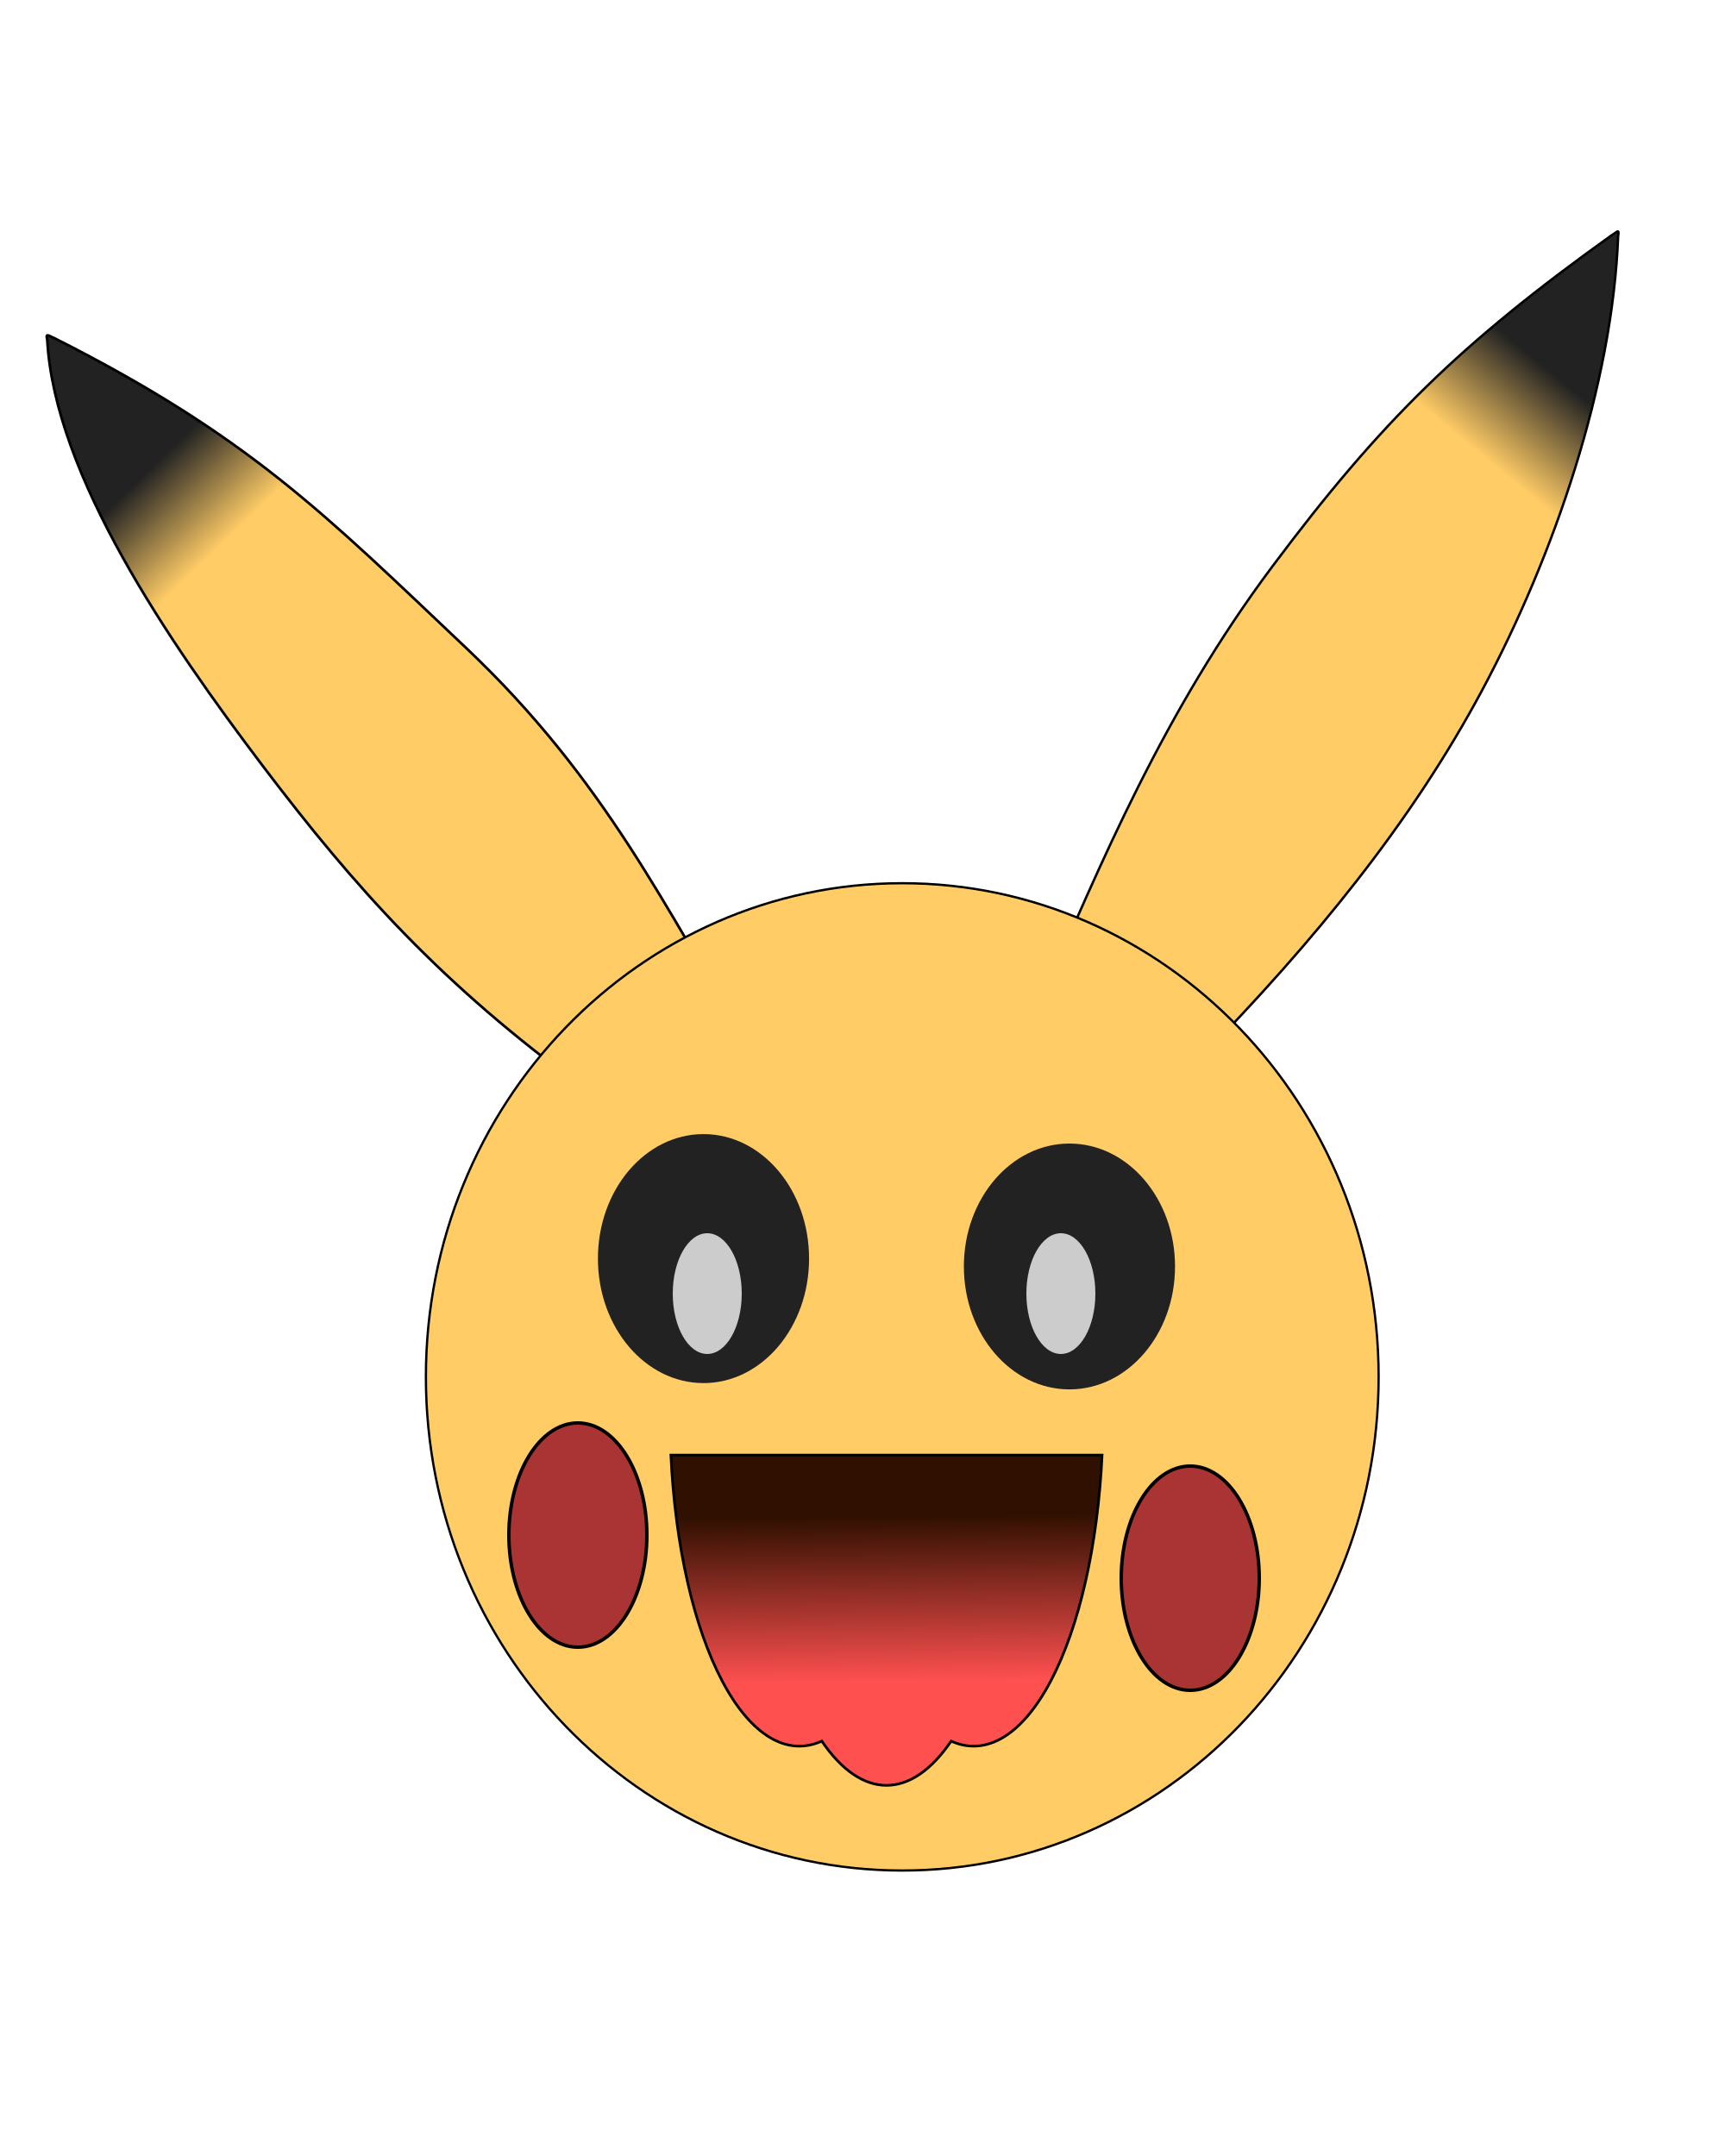
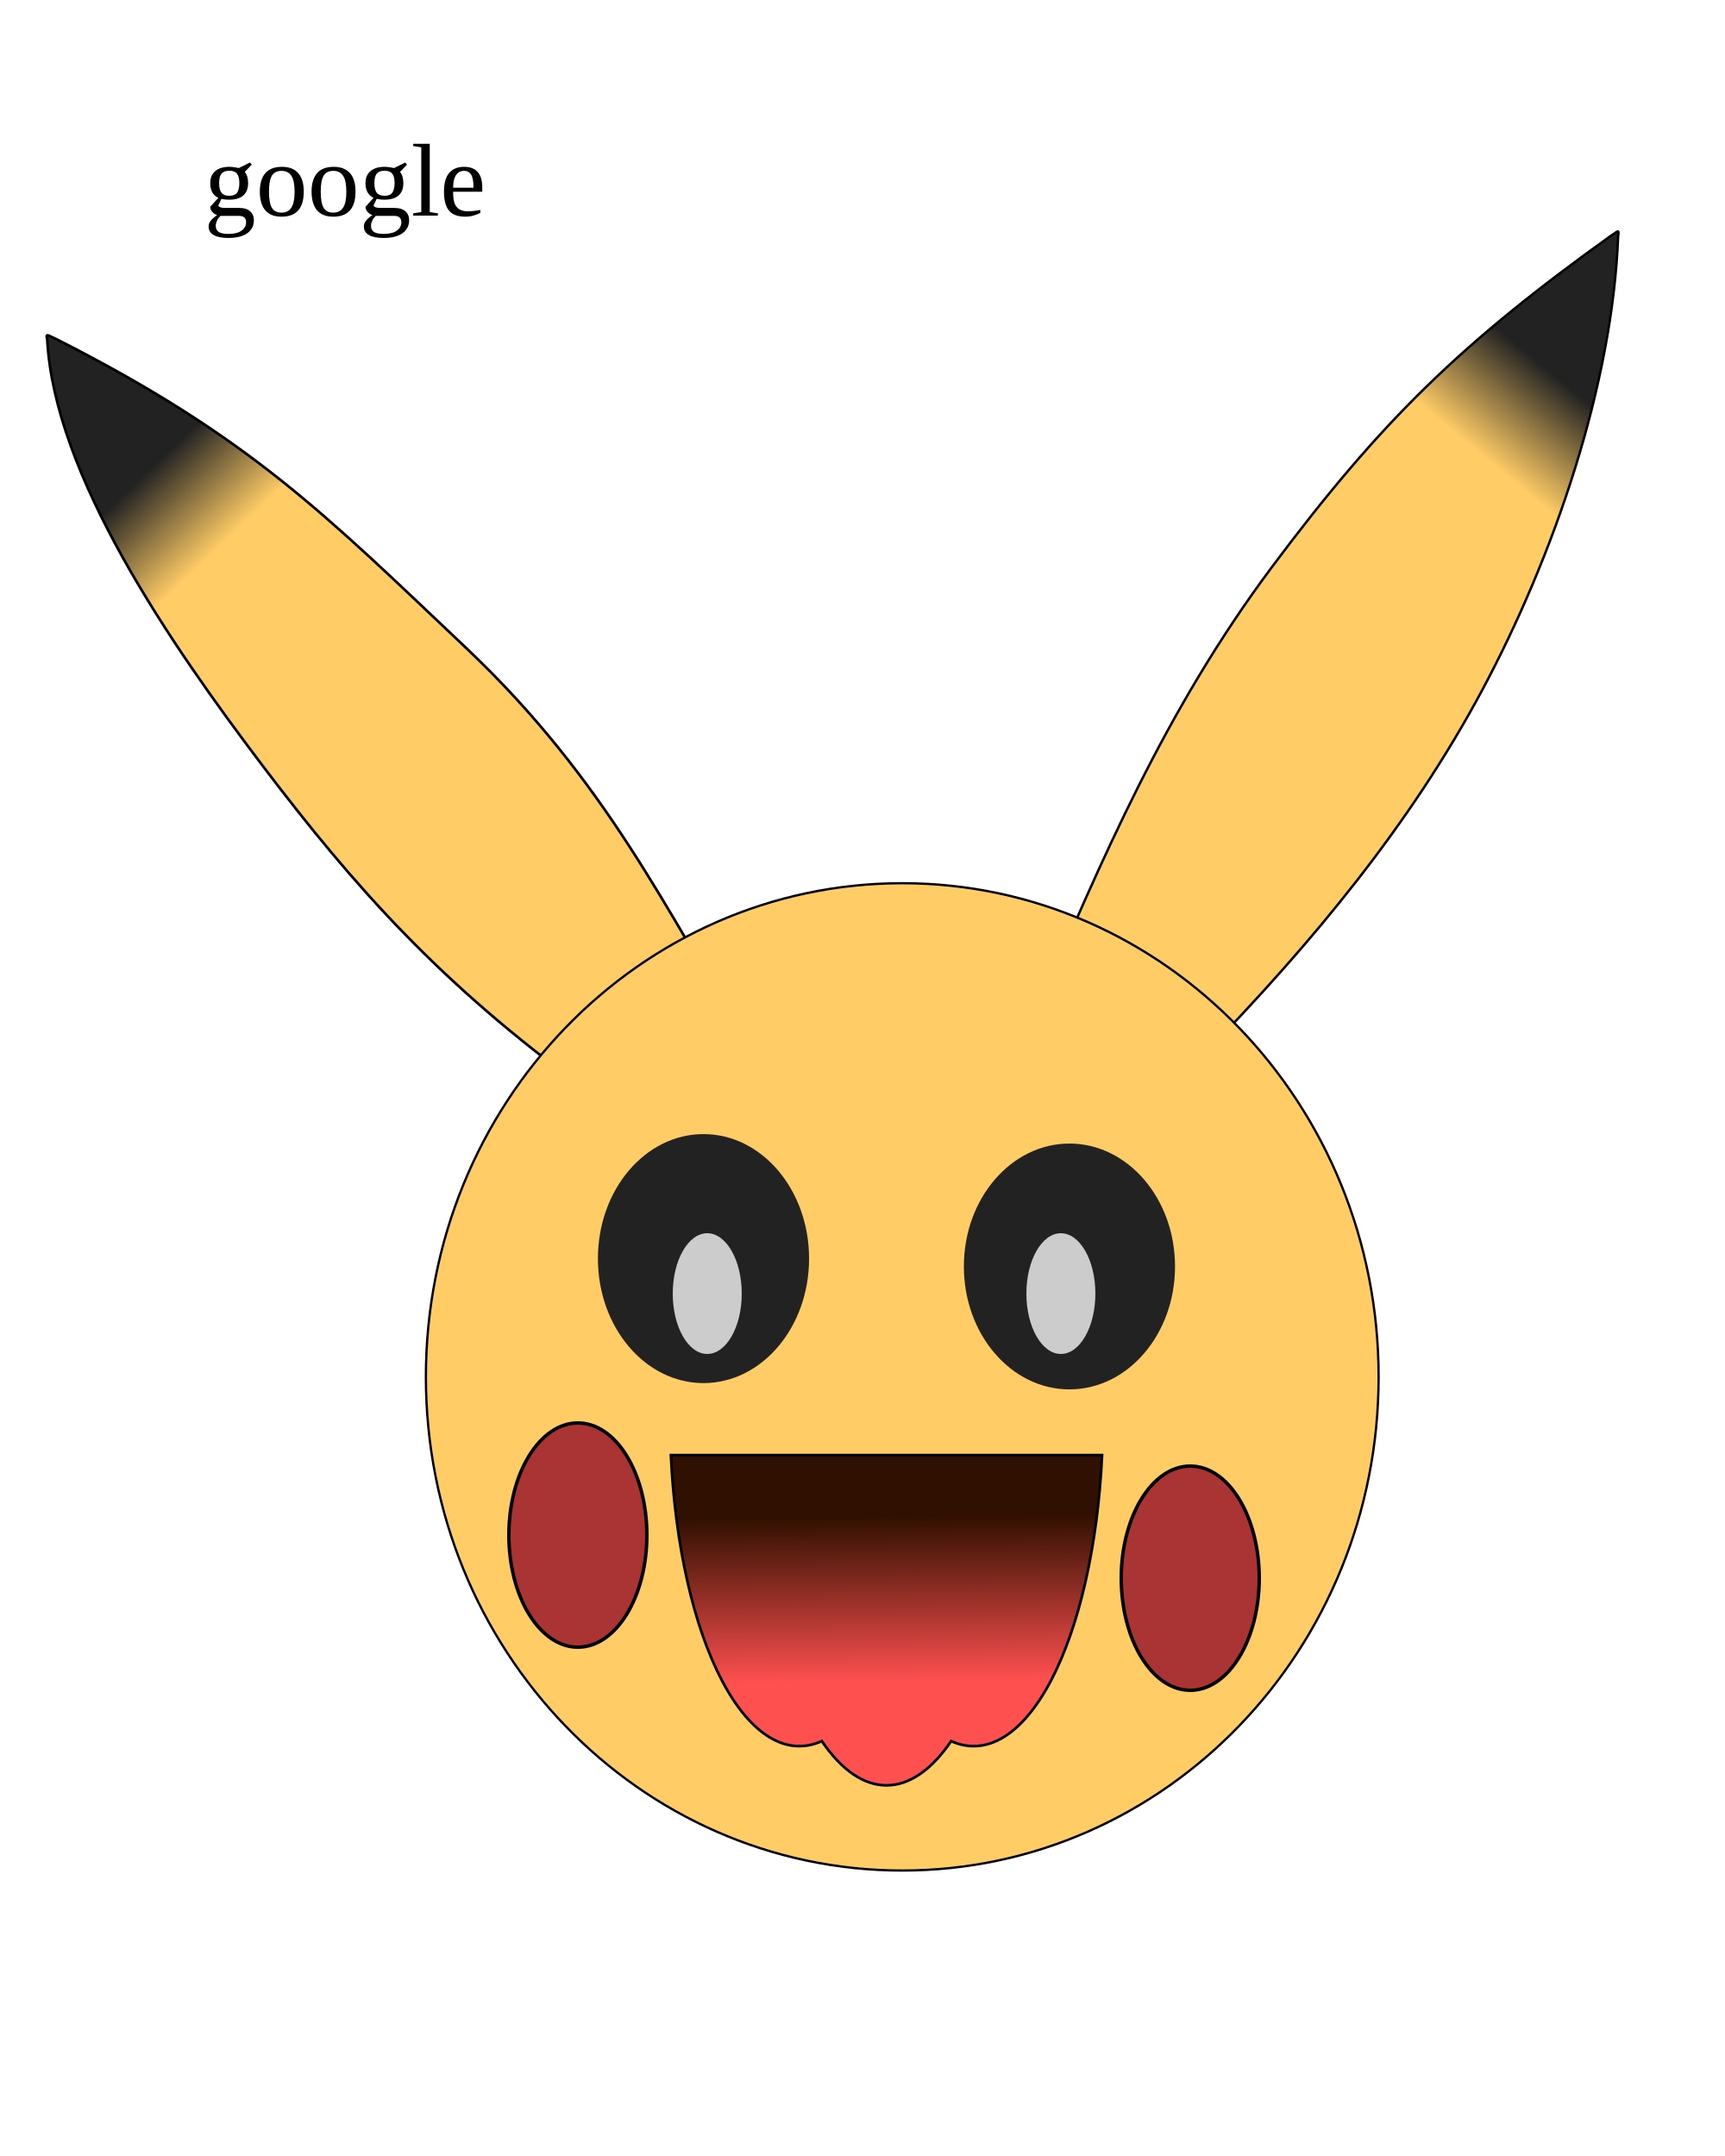
<svg xmlns="http://www.w3.org/2000/svg" xmlns:xlink="http://www.w3.org/1999/xlink" width="200mm" height="250mm" viewBox="0 0 200 250" version="1.1" id="svg5" class="svg">
  <defs id="defs2" class="defs2">
    <linearGradient id="linearGradient4164" class="ling">
      <stop style="stop-color:#ff5050;stop-opacity:1;" offset="0" id="stop4160" />
      <stop style="stop-color:#301000;stop-opacity:1" offset="1" id="stop4162" />
    </linearGradient>
    <linearGradient id="linearGradient4156" class="ling">
      <stop style="stop-color:#ffcc66;stop-opacity:1;" offset="0" id="stop4152" />
      <stop style="stop-color:#222222;stop-opacity:1" offset="1" id="stop4154" />
    </linearGradient>
    <linearGradient id="linearGradient4148">
      <stop style="stop-color:#ffcc66;stop-opacity:1;" offset="0" id="stop4144" />
      <stop style="stop-color:#222222;stop-opacity:1" offset="1" id="stop4146" />
    </linearGradient>
    <linearGradient xlink:href="#linearGradient4148" id="linearGradient4150" x1="169.7" y1="51.089" x2="177.699" y2="41.372" gradientUnits="userSpaceOnUse" />
    <linearGradient xlink:href="#linearGradient4156" id="linearGradient4158" x1="26.251" y1="62.641" x2="17.853" y2="53.91" gradientUnits="userSpaceOnUse" />
    <linearGradient xlink:href="#linearGradient4164" id="linearGradient4166" x1="106.022" y1="195.005" x2="105.787" y2="175.756" gradientUnits="userSpaceOnUse" />
  </defs>
  <g id="layer2" style="display:inline">
    <path id="path5947-9" style="display:inline;fill:url(#linearGradient4150);fill-opacity:1;stroke:#000000;stroke-width:0.278px;stroke-linecap:butt;stroke-linejoin:miter;stroke-opacity:1" d="m 186.889,27.252 c -17.442,12.476 -26.81,21.617 -39.379,38.445 -12.569,16.828 -19.848,34.25 -27.12,51.085 5.24,2.681 13.772,2.985 19.011,5.666 12.825,-13.205 24.105,-26.834 32.437,-42.404 8.332,-15.57 15.125,-35.425 15.774,-52.698 0.182,-0.937 -0.224,-0.352 -0.724,-0.093 z m -23.758,33.099" />
  </g>
  <g id="layer4" style="display:inline">
    <path id="path5947-0" style="display:inline;fill:url(#linearGradient4158);fill-opacity:1;stroke:#000000;stroke-width:0.302px;stroke-linecap:butt;stroke-linejoin:miter;stroke-opacity:1" d="m 6.408,39.261 c 22.549,11.399 31.368,20.481 47.617,35.856 16.249,15.375 23.283,30.561 32.684,45.942 -6.774,2.45 -12.135,2.727 -18.909,5.176 C 51.22,114.171 41.209,102.999 30.437,88.774 19.665,74.548 6.312,55.128 5.472,39.347 c -0.235,-0.856 0.29,-0.322 0.936,-0.085 z" />
  </g>
  <g id="layer3" style="display:inline">
    <path id="path7431" style="display:inline;fill:#ffcc66;fill-opacity:1;stroke:#000000;stroke-width:0.265;stroke-opacity:1" d="m 159.839,159.656 a 55.23,57.242 0 0 1 -55.23,57.242 55.23,57.242 0 0 1 -55.23,-57.242 55.23,57.242 0 0 1 55.23,-57.242 55.23,57.242 0 0 1 55.23,57.242 z" />
  </g>
  <g id="layer1" style="display:inline">
    <ellipse style="fill:#222222;stroke-width:0.241" id="path1250" cx="81.565" cy="145.94" rx="12.241" ry="14.436" />
    <ellipse style="fill:#222222;stroke-width:0.239" id="path1250-8" cx="123.994" cy="146.854" rx="12.241" ry="14.253" />
    <ellipse style="fill:#cccccc;stroke-width:0.127" id="path1250-8-4" cx="82" cy="150" rx="4" ry="7" />
    <ellipse style="fill:#cccccc;stroke-width:0.127" id="path1250-8-4-1" cx="123" cy="150" rx="4" ry="7" />
    <path style="fill:url(#linearGradient4166);fill-opacity:1;stroke:#000000;stroke-width:0.308;stroke-opacity:1" id="path5709" d="m 127.776,168.725 a 14.996,38.297 0 0 1 -17.498,33.166 14.996,38.297 0 0 1 -14.996,0 14.996,38.297 0 0 1 -17.498,-33.166 h 14.996 z" />
  </g>
  <g id="layer6">
    <ellipse style="fill:#aa3333;fill-opacity:1;stroke:#000000;stroke-width:0.399;stroke-opacity:1" id="path4329" cx="67" cy="178" rx="8" ry="13" />
    <ellipse style="fill:#aa3333;fill-opacity:1;stroke:#000000;stroke-width:0.399;stroke-opacity:1" id="path4329-3" cx="138" cy="183" rx="8" ry="13" />
  </g>
+   <g>
+     <a id="url" xlink:href="https://www.google.co.uk/" target="_top">
+       <text x="20%" y="10%" style="text-anchor: middle">google</text>
+     </a>
+   </g>
</svg>
